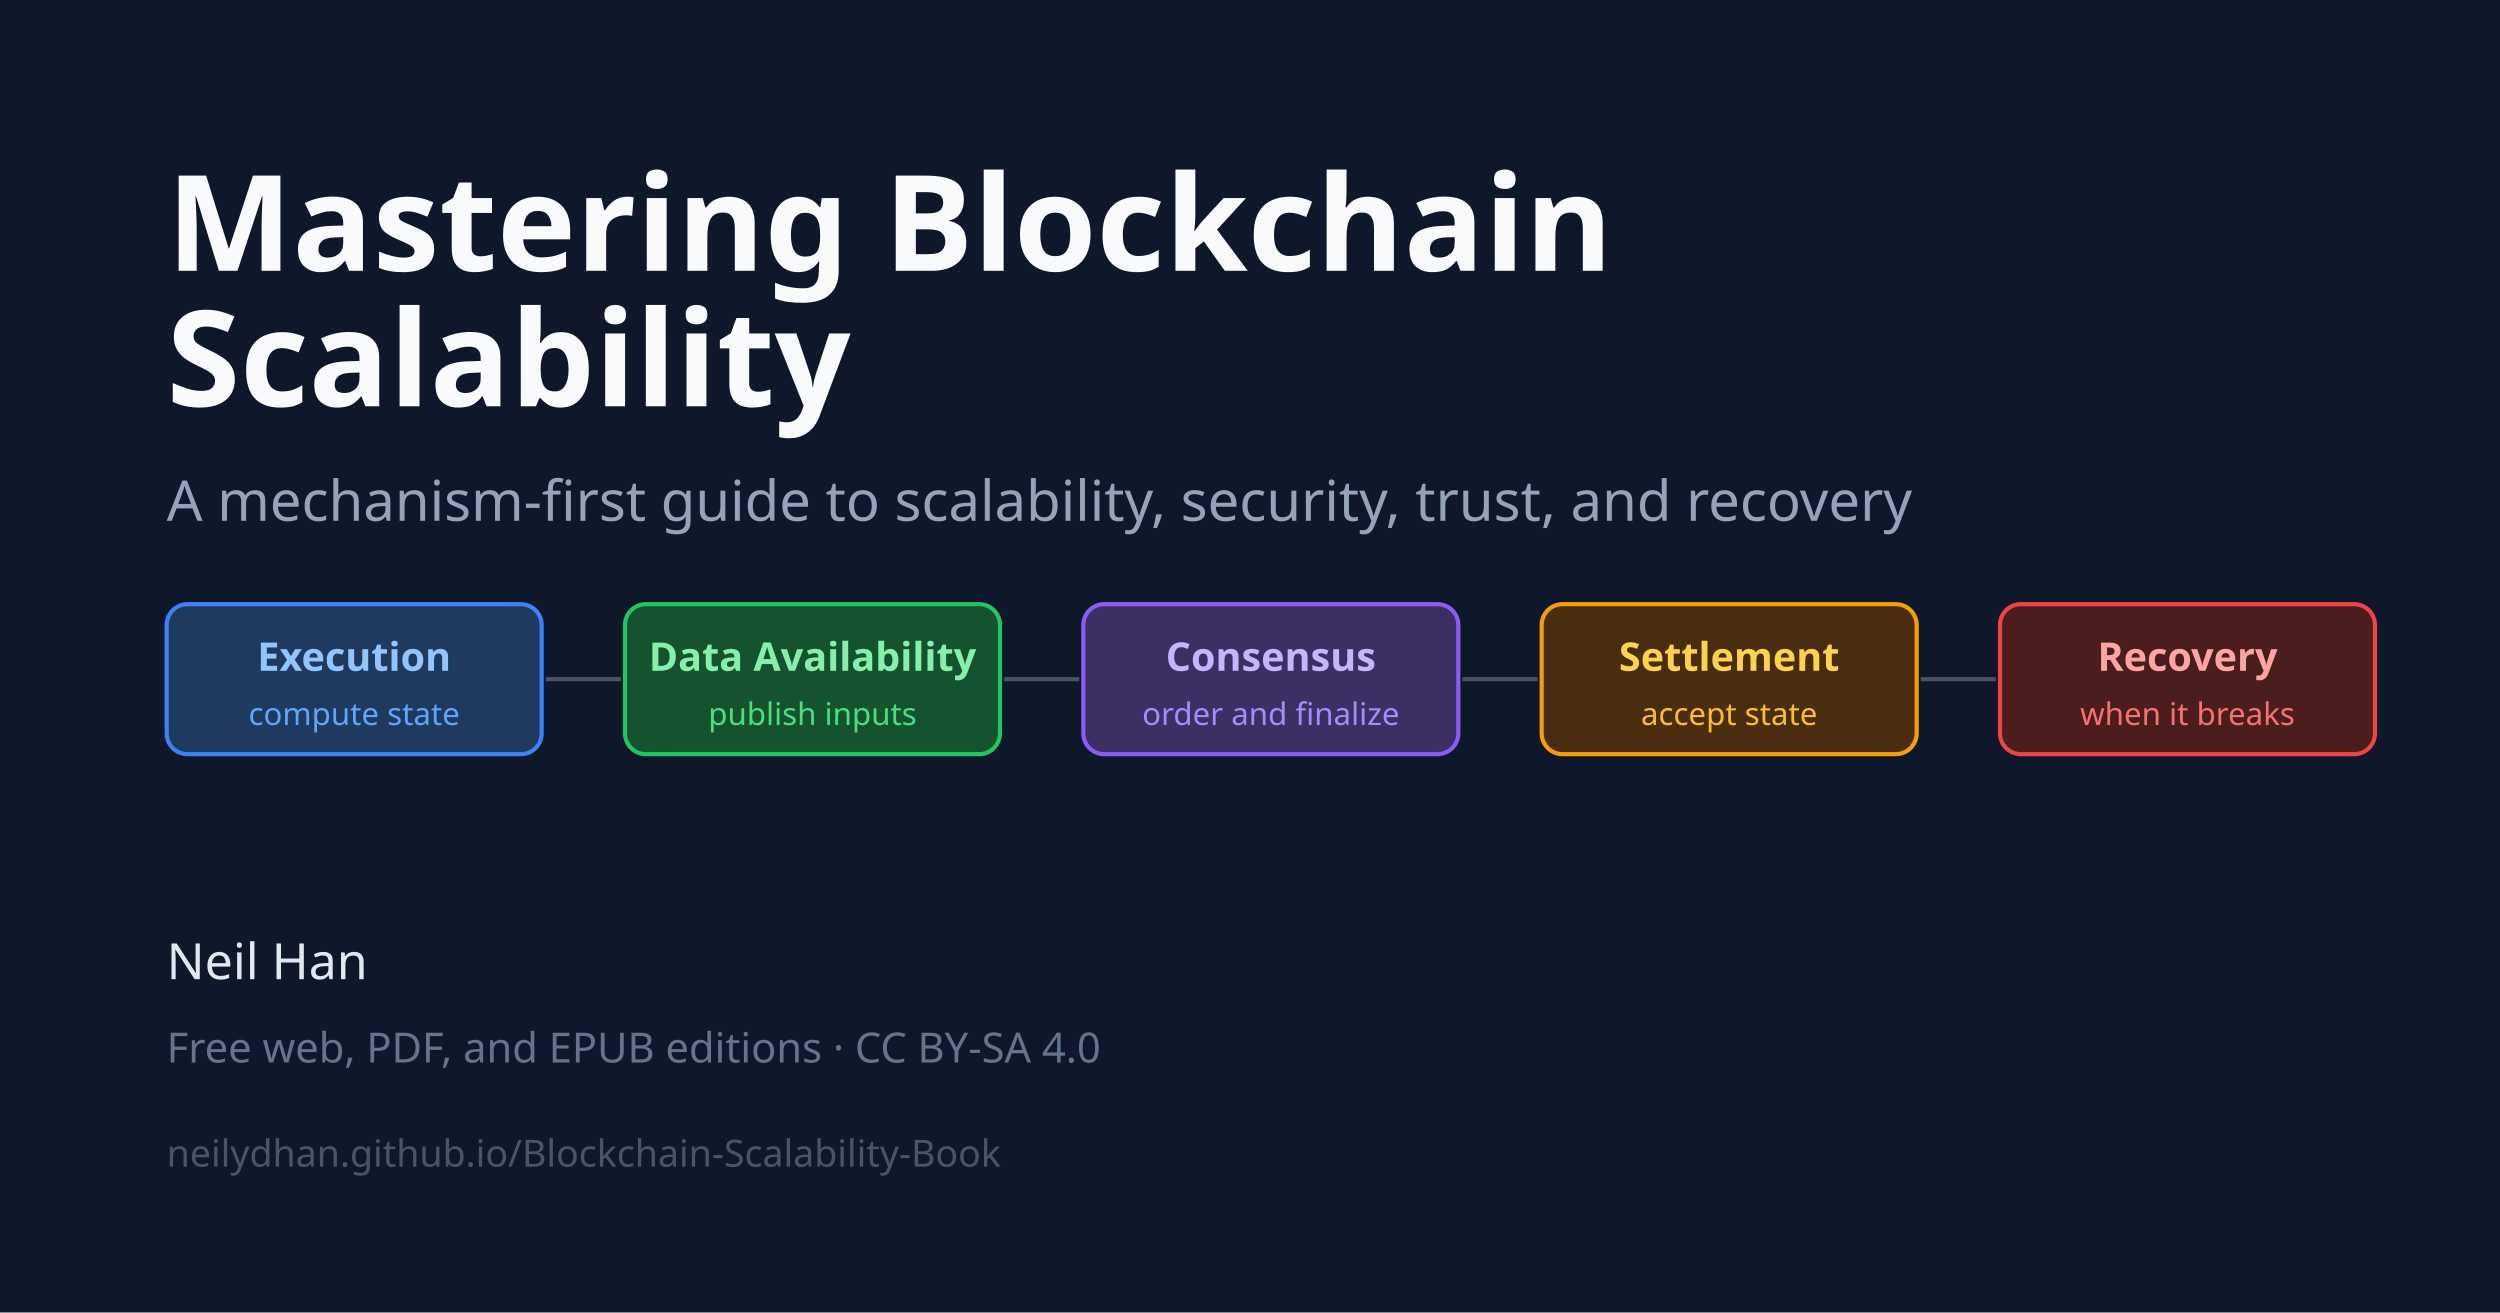
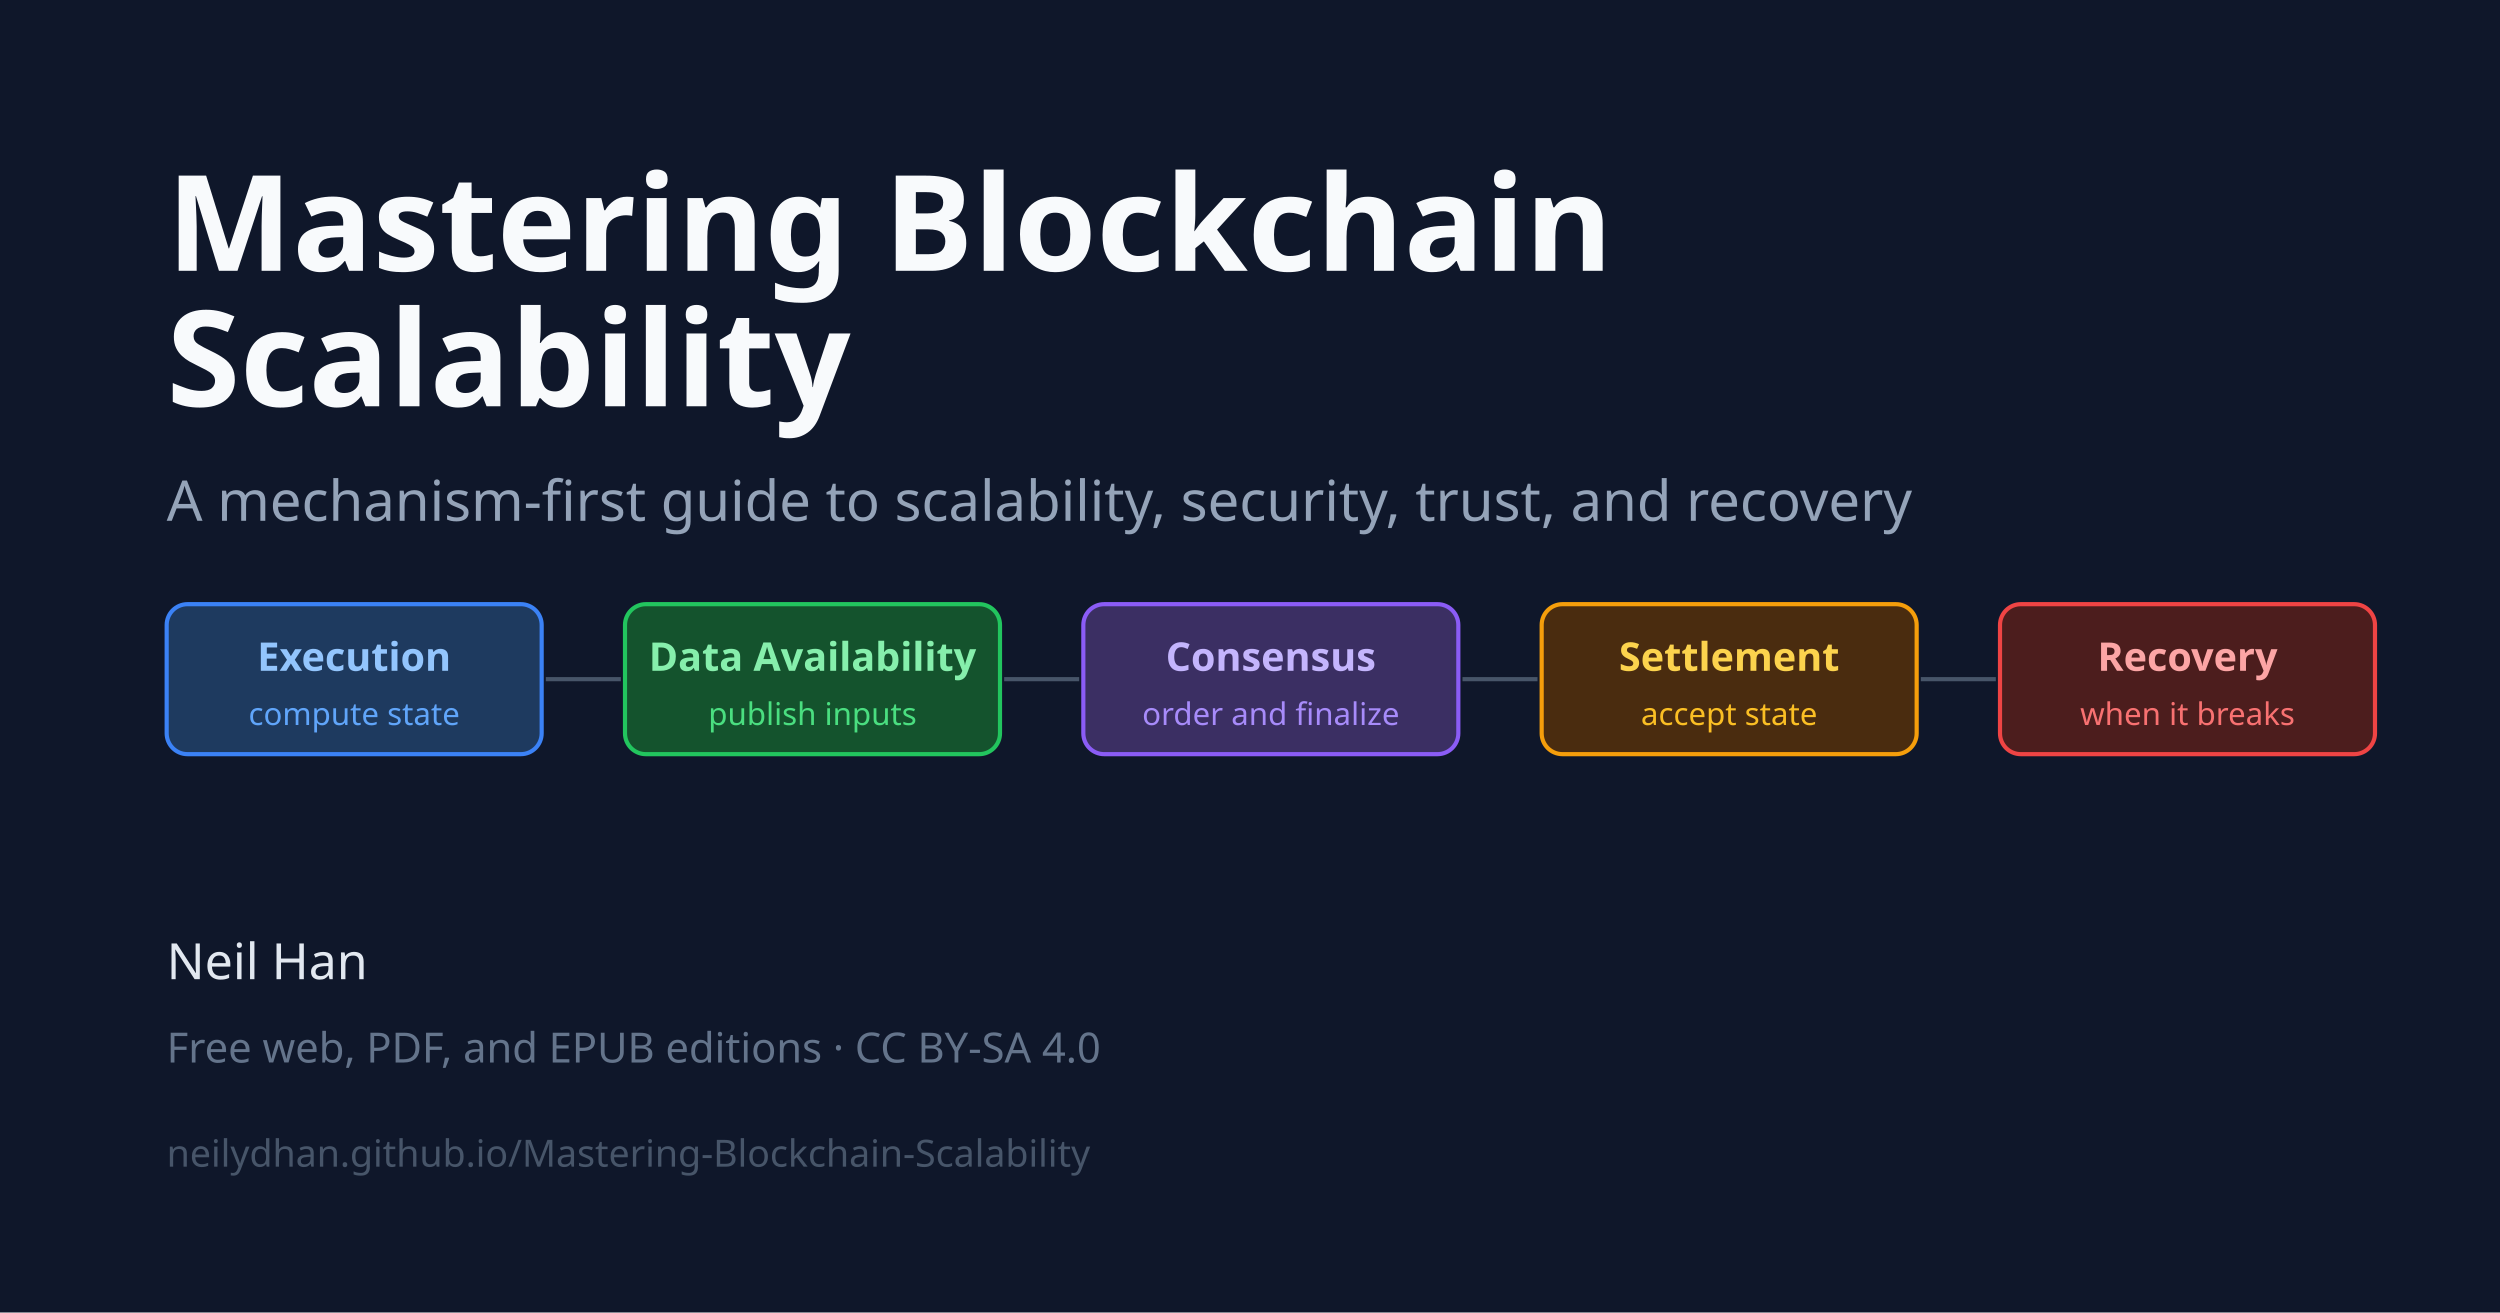
<svg xmlns="http://www.w3.org/2000/svg" width="1200" height="630" viewBox="0 0 1200 630">
  <rect width="1200" height="630" fill="#0f172a" />
  <g font-family="Noto Sans, sans-serif">
    <text x="80" y="130" font-size="64" font-weight="bold" fill="#f8fafc">Mastering Blockchain</text>
    <text x="80" y="195" font-size="64" font-weight="bold" fill="#f8fafc">Scalability</text>
    <text x="80" y="250" font-size="27" fill="#94a3b8">A mechanism-first guide to scalability, security, trust, and recovery</text>
    <g font-size="19" font-weight="bold">
      <rect x="80" y="290" width="180" height="72" rx="10" fill="#1e3a5f" stroke="#3b82f6" stroke-width="2" />
      <text x="170" y="322" fill="#93c5fd" text-anchor="middle">Execution</text>
      <text x="170" y="348" fill="#60a5fa" font-size="15" font-weight="normal" text-anchor="middle">compute state</text>
      <rect x="300" y="290" width="180" height="72" rx="10" fill="#14532d" stroke="#22c55e" stroke-width="2" />
      <text x="390" y="322" fill="#86efac" text-anchor="middle">Data Availability</text>
      <text x="390" y="348" fill="#4ade80" font-size="15" font-weight="normal" text-anchor="middle">publish inputs</text>
      <rect x="520" y="290" width="180" height="72" rx="10" fill="#3b2f63" stroke="#8b5cf6" stroke-width="2" />
      <text x="610" y="322" fill="#c4b5fd" text-anchor="middle">Consensus</text>
      <text x="610" y="348" fill="#a78bfa" font-size="15" font-weight="normal" text-anchor="middle">order and finalize</text>
      <rect x="740" y="290" width="180" height="72" rx="10" fill="#4a2c0f" stroke="#f59e0b" stroke-width="2" />
      <text x="830" y="322" fill="#fcd34d" text-anchor="middle">Settlement</text>
      <text x="830" y="348" fill="#fbbf24" font-size="15" font-weight="normal" text-anchor="middle">accept state</text>
      <rect x="960" y="290" width="180" height="72" rx="10" fill="#4c1d1d" stroke="#ef4444" stroke-width="2" />
      <text x="1050" y="322" fill="#fca5a5" text-anchor="middle">Recovery</text>
      <text x="1050" y="348" fill="#f87171" font-size="15" font-weight="normal" text-anchor="middle">when it breaks</text>
    </g>
    <g stroke="#475569" stroke-width="2">
      <line x1="262" y1="326" x2="298" y2="326" />
      <line x1="482" y1="326" x2="518" y2="326" />
      <line x1="702" y1="326" x2="738" y2="326" />
      <line x1="922" y1="326" x2="958" y2="326" />
    </g>
    <text x="80" y="470" font-size="24" fill="#e2e8f0">Neil Han</text>
    <text x="80" y="510" font-size="20" fill="#64748b">Free web, PDF, and EPUB editions · CC BY-SA 4.0</text>
-     <text x="80" y="560" font-size="18" fill="#475569">neilydhan.github.io/Blockchain-Scalability-Book</text>
+     <text x="80" y="560" font-size="18" fill="#475569">neilydhan.github.io/Mastering-Blockchain-Scalability</text>
  </g>
</svg>
